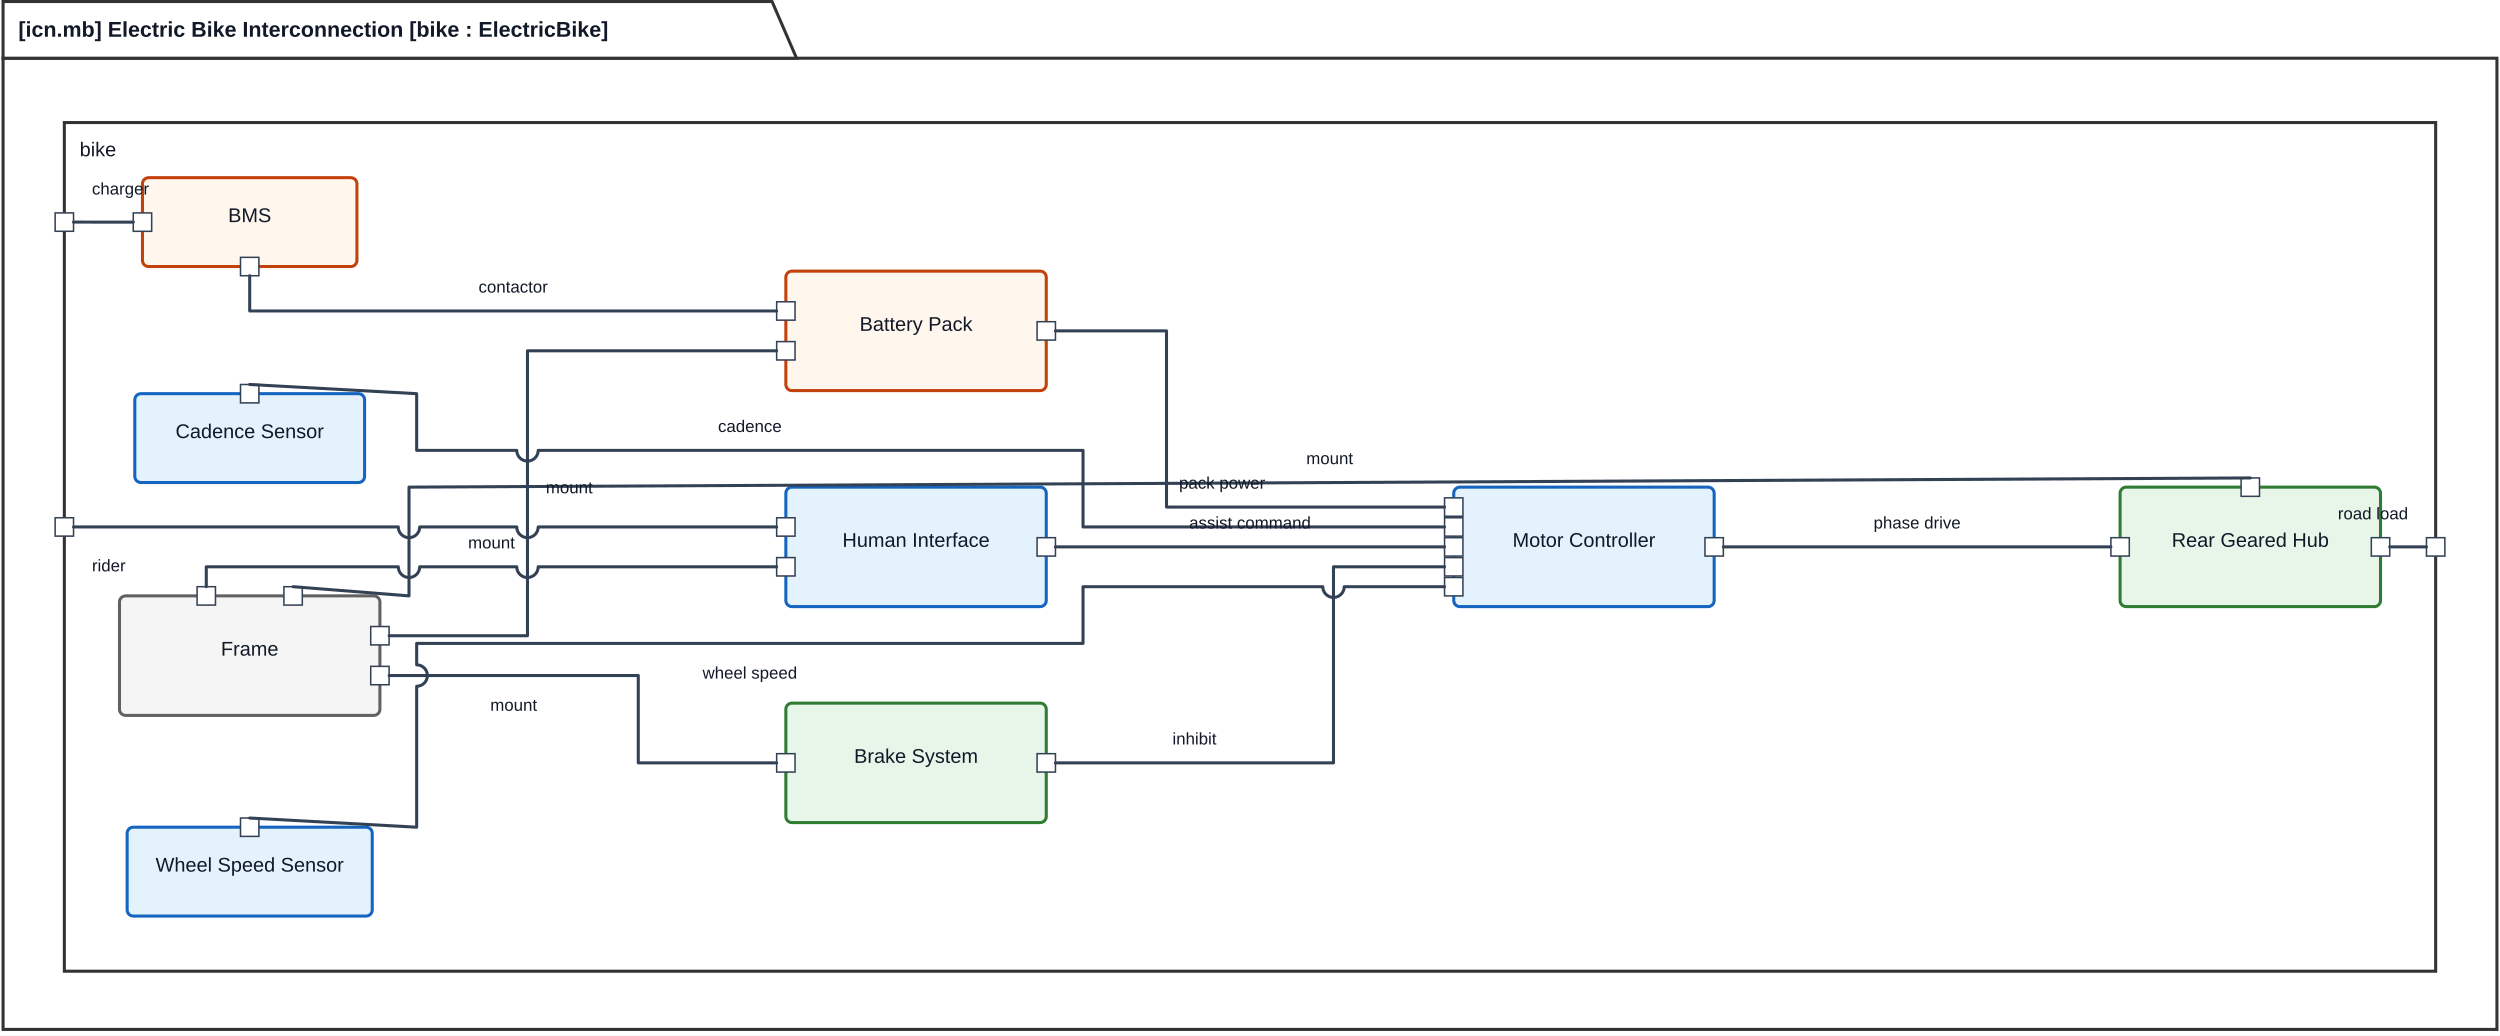
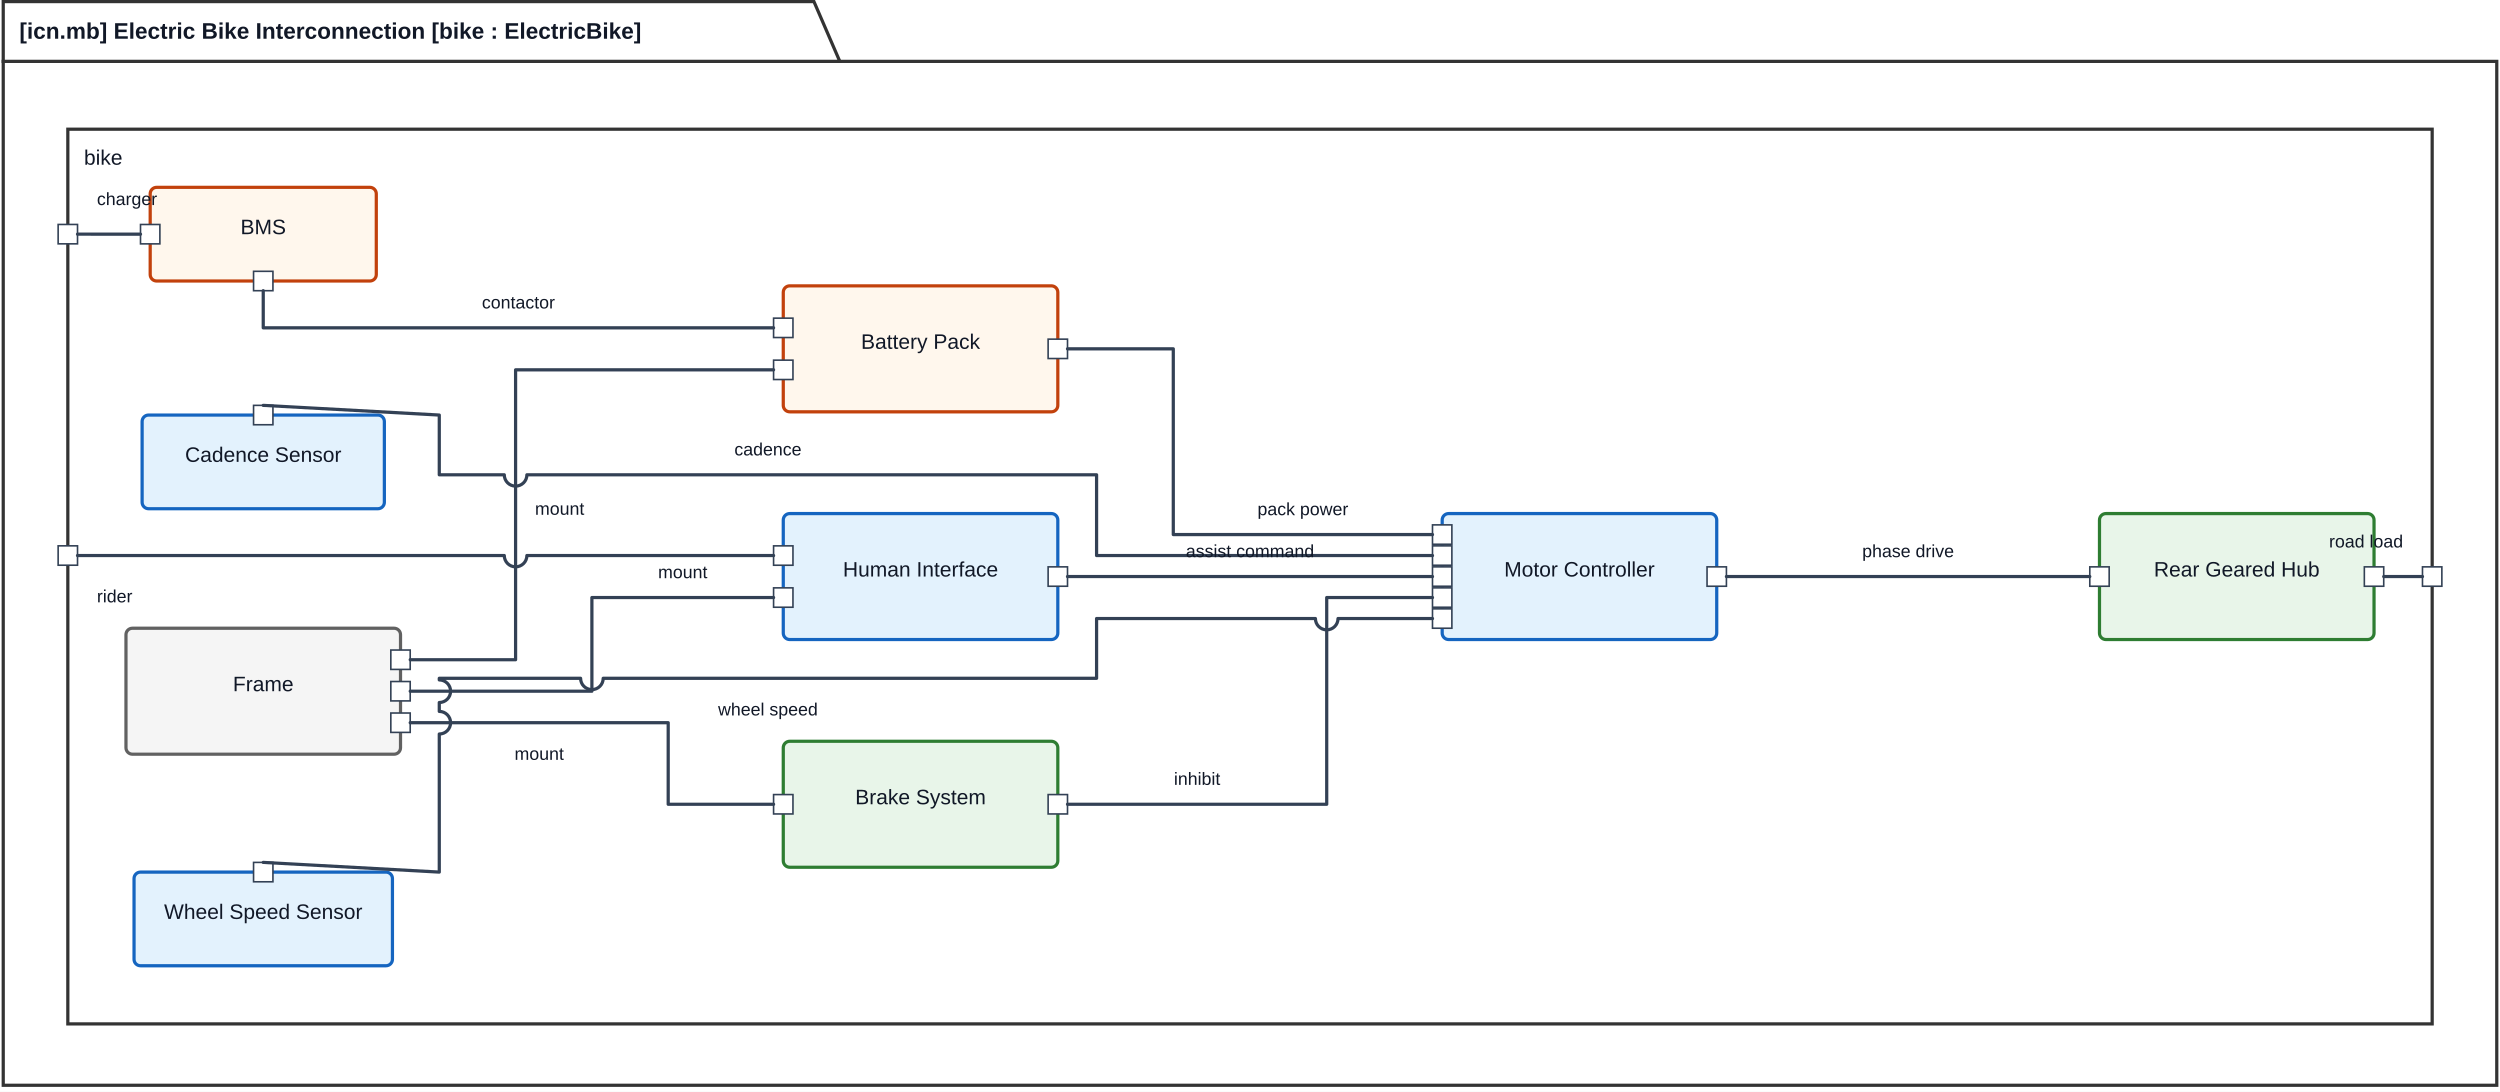
- <svg xmlns="http://www.w3.org/2000/svg" width="1632" height="676" viewBox="0 0 1632 676">
+ <svg xmlns="http://www.w3.org/2000/svg" width="1548" height="676" viewBox="0 0 1548 676">
  <defs>
    <style>text{font-family:Arial,Helvetica,sans-serif;fill:#111827}.label{font-size:13px}.small{font-size:11px}.header{font-size:14px;font-weight:600}</style>
    <marker id="arrow" markerWidth="8" markerHeight="6" refX="8" refY="3" orient="auto">
      <polygon points="0 0,8 3,0 6" fill="#1D4ED8" />
    </marker>
    <marker id="arrow-dark" markerWidth="8" markerHeight="6" refX="8" refY="3" orient="auto">
      <polygon points="0 0,8 3,0 6" fill="#334155" />
    </marker>
    <marker id="composition" markerWidth="12" markerHeight="12" refX="0" refY="6" orient="auto" markerUnits="strokeWidth">
      <polygon points="0 6,6 0,12 6,6 12" fill="#111827" stroke="#111827" />
    </marker>
  </defs>
-   <rect x="0" y="0" width="1632" height="676" fill="#FFFFFF" />
-   <rect x="2" y="38" width="1628" height="634" fill="none" stroke="#333333" stroke-width="2" />
+   <rect x="0" y="0" width="1548" height="676" fill="#FFFFFF" />
+   <rect x="2" y="38" width="1544" height="634" fill="none" stroke="#333333" stroke-width="2" />
  <path d="M 2 1 H 504 L 520 38 H 2 Z" fill="#FFFFFF" stroke="#333333" stroke-width="2" />
  <text class="header" x="12" y="24">[icn.mb] Electric Bike Interconnection [bike : ElectricBike]</text>
-   <rect x="2" y="38" width="1628" height="636" fill="none" stroke="#333333" stroke-width="0" />
+   <rect x="2" y="38" width="1544" height="636" fill="none" stroke="#333333" stroke-width="0" />
  <g transform="translate(2,40)">
-     <rect id="boundary" x="40" y="40" width="1548" height="554" rx="0" fill="#FFFFFF" stroke="#333333" stroke-width="2" />
+     <rect id="boundary" x="40" y="40" width="1464" height="554" rx="0" fill="#FFFFFF" stroke="#333333" stroke-width="2" />
    <text class="label" x="50" y="62">bike</text>
    <rect id="bnd--humanInterface" x="34" y="297.981" width="12" height="12" fill="#FFFFFF" stroke="#334155" stroke-width="1" />
    <rect id="bnd--bms" x="34" y="98.984" width="12" height="12" fill="#FFFFFF" stroke="#334155" stroke-width="1" />
-     <rect id="bnd--hubMotor" x="1582" y="311" width="12" height="12" fill="#FFFFFF" stroke="#334155" stroke-width="1" />
-     <rect id="humanInterface" x="511" y="278" width="170" height="78" rx="4" fill="#E3F2FD" stroke="#1565C0" stroke-width="2" />
-     <text class="label" text-anchor="middle" x="596" y="317">Human Interface</text>
-     <rect id="brakeSystem" x="511" y="419" width="170" height="78" rx="4" fill="#E8F5E9" stroke="#2E7D32" stroke-width="2" />
-     <text class="label" text-anchor="middle" x="596" y="458">Brake System</text>
-     <rect id="batteryPack" x="511" y="137" width="170" height="78" rx="4" fill="#FFF7ED" stroke="#C2410C" stroke-width="2" />
-     <text class="label" text-anchor="middle" x="596" y="176">Battery Pack</text>
-     <rect id="motorController" x="947" y="278" width="170" height="78" rx="4" fill="#E3F2FD" stroke="#1565C0" stroke-width="2" />
-     <text class="label" text-anchor="middle" x="1032" y="317">Motor Controller</text>
-     <rect id="hubMotor" x="1382" y="278" width="170" height="78" rx="4" fill="#E8F5E9" stroke="#2E7D32" stroke-width="2" />
-     <text class="label" text-anchor="middle" x="1467" y="317">Rear Geared Hub</text>
+     <rect id="bnd--hubMotor" x="1498" y="311" width="12" height="12" fill="#FFFFFF" stroke="#334155" stroke-width="1" />
+     <rect id="humanInterface" x="483" y="278" width="170" height="78" rx="4" fill="#E3F2FD" stroke="#1565C0" stroke-width="2" />
+     <text class="label" text-anchor="middle" x="568" y="317">Human Interface</text>
+     <rect id="brakeSystem" x="483" y="419" width="170" height="78" rx="4" fill="#E8F5E9" stroke="#2E7D32" stroke-width="2" />
+     <text class="label" text-anchor="middle" x="568" y="458">Brake System</text>
+     <rect id="batteryPack" x="483" y="137" width="170" height="78" rx="4" fill="#FFF7ED" stroke="#C2410C" stroke-width="2" />
+     <text class="label" text-anchor="middle" x="568" y="176">Battery Pack</text>
+     <rect id="motorController" x="891" y="278" width="170" height="78" rx="4" fill="#E3F2FD" stroke="#1565C0" stroke-width="2" />
+     <text class="label" text-anchor="middle" x="976" y="317">Motor Controller</text>
+     <rect id="hubMotor" x="1298" y="278" width="170" height="78" rx="4" fill="#E8F5E9" stroke="#2E7D32" stroke-width="2" />
+     <text class="label" text-anchor="middle" x="1383" y="317">Rear Geared Hub</text>
    <rect id="frame" x="76" y="349" width="170" height="78" rx="4" fill="#F5F5F5" stroke="#616161" stroke-width="2" />
    <text class="label" text-anchor="middle" x="161" y="388">Frame</text>
    <rect id="bms" x="91" y="76" width="140" height="58" rx="4" fill="#FFF7ED" stroke="#C2410C" stroke-width="2" />
    <text class="label" text-anchor="middle" x="161" y="105">BMS</text>
    <rect id="cadenceSensor" x="86" y="217" width="150" height="58" rx="4" fill="#E3F2FD" stroke="#1565C0" stroke-width="2" />
    <text class="label" text-anchor="middle" x="161" y="246">Cadence Sensor</text>
    <rect id="wheelSpeedSensor" x="81" y="500" width="160" height="58" rx="4" fill="#E3F2FD" stroke="#1565C0" stroke-width="2" />
    <text class="label" text-anchor="middle" x="161" y="529">Wheel Speed Sensor</text>
-     <rect id="humanInterface--bnd--tgt" x="505" y="297.997" width="12" height="12" fill="#FFFFFF" stroke="#334155" stroke-width="1" />
-     <rect id="frame--humanInterface--tgt" x="505" y="324.003" width="12" height="12" fill="#FFFFFF" stroke="#334155" stroke-width="1" />
-     <rect id="humanInterface--motorController--src" x="675" y="311" width="12" height="12" fill="#FFFFFF" stroke="#334155" stroke-width="1" />
-     <rect id="frame--brakeSystem--tgt" x="505" y="452" width="12" height="12" fill="#FFFFFF" stroke="#334155" stroke-width="1" />
-     <rect id="brakeSystem--motorController--src" x="675" y="452" width="12" height="12" fill="#FFFFFF" stroke="#334155" stroke-width="1" />
-     <rect id="bms--batteryPack--tgt" x="505" y="156.997" width="12" height="12" fill="#FFFFFF" stroke="#334155" stroke-width="1" />
-     <rect id="frame--batteryPack--tgt" x="505" y="183.003" width="12" height="12" fill="#FFFFFF" stroke="#334155" stroke-width="1" />
-     <rect id="batteryPack--motorController--src" x="675" y="170" width="12" height="12" fill="#FFFFFF" stroke="#334155" stroke-width="1" />
-     <rect id="batteryPack--motorController--tgt" x="941" y="285.003" width="12" height="12" fill="#FFFFFF" stroke="#334155" stroke-width="1" />
-     <rect id="cadenceSensor--motorController--tgt" x="941" y="297.997" width="12" height="12" fill="#FFFFFF" stroke="#334155" stroke-width="1" />
-     <rect id="humanInterface--motorController--tgt" x="941" y="311" width="12" height="12" fill="#FFFFFF" stroke="#334155" stroke-width="1" />
-     <rect id="brakeSystem--motorController--tgt" x="941" y="324.003" width="12" height="12" fill="#FFFFFF" stroke="#334155" stroke-width="1" />
-     <rect id="wheelSpeedSensor--motorController--tgt" x="941" y="336.997" width="12" height="12" fill="#FFFFFF" stroke="#334155" stroke-width="1" />
-     <rect id="motorController--hubMotor--src" x="1111" y="311" width="12" height="12" fill="#FFFFFF" stroke="#334155" stroke-width="1" />
-     <rect id="frame--hubMotor--tgt" x="1461" y="272" width="12" height="12" fill="#FFFFFF" stroke="#334155" stroke-width="1" />
-     <rect id="motorController--hubMotor--tgt" x="1376" y="311" width="12" height="12" fill="#FFFFFF" stroke="#334155" stroke-width="1" />
-     <rect id="hubMotor--bnd--tgt" x="1546" y="311" width="12" height="12" fill="#FFFFFF" stroke="#334155" stroke-width="1" />
-     <rect id="frame--batteryPack--src" x="240" y="368.997" width="12" height="12" fill="#FFFFFF" stroke="#334155" stroke-width="1" />
-     <rect id="frame--brakeSystem--src" x="240" y="395.003" width="12" height="12" fill="#FFFFFF" stroke="#334155" stroke-width="1" />
-     <rect id="frame--humanInterface--src" x="126.661" y="343" width="12" height="12" fill="#FFFFFF" stroke="#334155" stroke-width="1" />
-     <rect id="frame--hubMotor--src" x="183.339" y="343" width="12" height="12" fill="#FFFFFF" stroke="#334155" stroke-width="1" />
+     <rect id="humanInterface--bnd--tgt" x="477" y="297.997" width="12" height="12" fill="#FFFFFF" stroke="#334155" stroke-width="1" />
+     <rect id="frame--humanInterface--tgt" x="477" y="324.003" width="12" height="12" fill="#FFFFFF" stroke="#334155" stroke-width="1" />
+     <rect id="humanInterface--motorController--src" x="647" y="311" width="12" height="12" fill="#FFFFFF" stroke="#334155" stroke-width="1" />
+     <rect id="frame--brakeSystem--tgt" x="477" y="452" width="12" height="12" fill="#FFFFFF" stroke="#334155" stroke-width="1" />
+     <rect id="brakeSystem--motorController--src" x="647" y="452" width="12" height="12" fill="#FFFFFF" stroke="#334155" stroke-width="1" />
+     <rect id="bms--batteryPack--tgt" x="477" y="156.997" width="12" height="12" fill="#FFFFFF" stroke="#334155" stroke-width="1" />
+     <rect id="frame--batteryPack--tgt" x="477" y="183.003" width="12" height="12" fill="#FFFFFF" stroke="#334155" stroke-width="1" />
+     <rect id="batteryPack--motorController--src" x="647" y="170" width="12" height="12" fill="#FFFFFF" stroke="#334155" stroke-width="1" />
+     <rect id="batteryPack--motorController--tgt" x="885" y="285.003" width="12" height="12" fill="#FFFFFF" stroke="#334155" stroke-width="1" />
+     <rect id="cadenceSensor--motorController--tgt" x="885" y="297.997" width="12" height="12" fill="#FFFFFF" stroke="#334155" stroke-width="1" />
+     <rect id="humanInterface--motorController--tgt" x="885" y="311" width="12" height="12" fill="#FFFFFF" stroke="#334155" stroke-width="1" />
+     <rect id="brakeSystem--motorController--tgt" x="885" y="324.003" width="12" height="12" fill="#FFFFFF" stroke="#334155" stroke-width="1" />
+     <rect id="wheelSpeedSensor--motorController--tgt" x="885" y="336.997" width="12" height="12" fill="#FFFFFF" stroke="#334155" stroke-width="1" />
+     <rect id="motorController--hubMotor--src" x="1055" y="311" width="12" height="12" fill="#FFFFFF" stroke="#334155" stroke-width="1" />
+     <rect id="motorController--hubMotor--tgt" x="1292" y="311" width="12" height="12" fill="#FFFFFF" stroke="#334155" stroke-width="1" />
+     <rect id="hubMotor--bnd--tgt" x="1462" y="311" width="12" height="12" fill="#FFFFFF" stroke="#334155" stroke-width="1" />
+     <rect id="frame--batteryPack--src" x="240" y="362.5" width="12" height="12" fill="#FFFFFF" stroke="#334155" stroke-width="1" />
+     <rect id="frame--humanInterface--src" x="240" y="382" width="12" height="12" fill="#FFFFFF" stroke="#334155" stroke-width="1" />
+     <rect id="frame--brakeSystem--src" x="240" y="401.5" width="12" height="12" fill="#FFFFFF" stroke="#334155" stroke-width="1" />
    <rect id="bms--batteryPack--src" x="155" y="128" width="12" height="12" fill="#FFFFFF" stroke="#334155" stroke-width="1" />
    <rect id="bms--bnd--tgt" x="85" y="99" width="12" height="12" fill="#FFFFFF" stroke="#334155" stroke-width="1" />
    <rect id="cadenceSensor--motorController--src" x="155" y="211" width="12" height="12" fill="#FFFFFF" stroke="#334155" stroke-width="1" />
    <rect id="wheelSpeedSensor--motorController--src" x="155" y="494" width="12" height="12" fill="#FFFFFF" stroke="#334155" stroke-width="1" />
-     <path d="M 252,374.997 L 342.333,374.997 L 342.333,189.003 L 505,189.003" fill="none" stroke="#334155" stroke-width="2" stroke-linejoin="round" stroke-linecap="round" />
-     <path d="M 189.339,343 L 265,349 L 265,278 L 1467,272" fill="none" stroke="#334155" stroke-width="2" stroke-linejoin="round" stroke-linecap="round" />
-     <path d="M 132.661,343 L 132.661,330.003 L 258,330.003 A 7 7 0 0 0 272,330.003 L 335.333,330.003 A 7 7 0 0 0 349.333,330.003 L 505,330.003" fill="none" stroke="#334155" stroke-width="2" stroke-linejoin="round" stroke-linecap="round" />
-     <path d="M 252,401.003 L 414.667,401.003 L 414.667,458 L 505,458" fill="none" stroke="#334155" stroke-width="2" stroke-linejoin="round" stroke-linecap="round" />
-     <path d="M 687,176 L 759.5,176 L 759.5,291.003 L 941,291.003" fill="none" stroke="#334155" stroke-width="2" stroke-linejoin="round" stroke-linecap="round" />
-     <path d="M 1123,317 L 1376,317" fill="none" stroke="#334155" stroke-width="2" stroke-linejoin="round" stroke-linecap="round" />
-     <path d="M 687,317 L 941,317" fill="none" stroke="#334155" stroke-width="2" stroke-linejoin="round" stroke-linecap="round" />
-     <path d="M 687,458 L 868.5,458 L 868.5,330.003 L 941,330.003" fill="none" stroke="#334155" stroke-width="2" stroke-linejoin="round" stroke-linecap="round" />
-     <path d="M 161,140 L 161,162.997 L 505,162.997" fill="none" stroke="#334155" stroke-width="2" stroke-linejoin="round" stroke-linecap="round" />
-     <path d="M 161,211 L 270,217 L 270,254 L 335.333,254 A 7 7 0 0 0 349.333,254 L 705,254 L 705,303.997 L 941,303.997" fill="none" stroke="#334155" stroke-width="2" stroke-linejoin="round" stroke-linecap="round" />
-     <path d="M 161,494 L 270,500 L 270,408.003 A 7 7 0 0 0 270,394.003 L 270,380 L 705,380 L 705,342.997 L 861.5,342.997 A 7 7 0 0 0 875.5,342.997 L 941,342.997" fill="none" stroke="#334155" stroke-width="2" stroke-linejoin="round" stroke-linecap="round" />
-     <path d="M 46,303.981 L 258,303.981 A 7 7 0 0 0 272,303.981 L 335.333,303.981 A 7 7 0 0 0 349.333,303.981 L 505,303.997" fill="none" stroke="#334155" stroke-width="2" stroke-linejoin="round" stroke-linecap="round" />
+     <path d="M 252,368.5 L 317.25,368.5 L 317.25,189.003 L 477,189.003" fill="none" stroke="#334155" stroke-width="2" stroke-linejoin="round" stroke-linecap="round" />
+     <path d="M 252,388 L 364.5,388 L 364.5,330.003 L 477,330.003" fill="none" stroke="#334155" stroke-width="2" stroke-linejoin="round" stroke-linecap="round" />
+     <path d="M 252,407.5 L 411.75,407.5 L 411.75,458 L 477,458" fill="none" stroke="#334155" stroke-width="2" stroke-linejoin="round" stroke-linecap="round" />
+     <path d="M 659,176 L 724.5,176 L 724.5,291.003 L 885,291.003" fill="none" stroke="#334155" stroke-width="2" stroke-linejoin="round" stroke-linecap="round" />
+     <path d="M 1067,317 L 1292,317" fill="none" stroke="#334155" stroke-width="2" stroke-linejoin="round" stroke-linecap="round" />
+     <path d="M 659,317 L 885,317" fill="none" stroke="#334155" stroke-width="2" stroke-linejoin="round" stroke-linecap="round" />
+     <path d="M 659,458 L 819.5,458 L 819.5,330.003 L 885,330.003" fill="none" stroke="#334155" stroke-width="2" stroke-linejoin="round" stroke-linecap="round" />
+     <path d="M 161,140 L 161,162.997 L 477,162.997" fill="none" stroke="#334155" stroke-width="2" stroke-linejoin="round" stroke-linecap="round" />
+     <path d="M 161,211 L 270,217 L 270,254 L 310.25,254 A 7 7 0 0 0 324.25,254 L 677,254 L 677,303.997 L 885,303.997" fill="none" stroke="#334155" stroke-width="2" stroke-linejoin="round" stroke-linecap="round" />
+     <path d="M 161,494 L 270,500 L 270,414.5 A 7 7 0 0 0 270,400.5 L 270,395 A 7 7 0 0 0 270,381 L 270,380 L 357.5,380 A 7 7 0 0 0 371.5,380 L 677,380 L 677,342.997 L 812.5,342.997 A 7 7 0 0 0 826.5,342.997 L 885,342.997" fill="none" stroke="#334155" stroke-width="2" stroke-linejoin="round" stroke-linecap="round" />
+     <path d="M 46,303.981 L 310.25,303.981 A 7 7 0 0 0 324.25,303.981 L 477,303.997" fill="none" stroke="#334155" stroke-width="2" stroke-linejoin="round" stroke-linecap="round" />
    <path d="M 46,104.984 L 85,105" fill="none" stroke="#334155" stroke-width="2" stroke-linejoin="round" stroke-linecap="round" />
-     <path d="M 1582,317 L 1558,317" fill="none" stroke="#334155" stroke-width="2" stroke-linejoin="round" stroke-linecap="round" />
+     <path d="M 1498,317 L 1474,317" fill="none" stroke="#334155" stroke-width="2" stroke-linejoin="round" stroke-linecap="round" />
    <text class="small" x="58" y="332.981">rider</text>
    <text class="small" x="58" y="86.984">charger</text>
-     <text class="small" text-anchor="end" x="1570" y="299">road load</text>
-     <text class="small" x="354.333" y="282">mount</text>
-     <text class="small" text-anchor="middle" x="866" y="263">mount</text>
-     <text class="small" text-anchor="middle" x="318.831" y="318.003">mount</text>
-     <text class="small" text-anchor="middle" x="333.333" y="424.003">mount</text>
-     <text class="small" text-anchor="middle" x="795.8" y="279.003">pack power</text>
-     <text class="small" text-anchor="middle" x="1249.5" y="305">phase drive</text>
-     <text class="small" text-anchor="middle" x="814" y="305">assist command</text>
-     <text class="small" text-anchor="middle" x="777.75" y="446">inhibit</text>
-     <text class="small" text-anchor="middle" x="333" y="150.997">contactor</text>
-     <text class="small" text-anchor="middle" x="487.5" y="242">cadence</text>
-     <text class="small" text-anchor="middle" x="487.5" y="403">wheel speed</text>
+     <text class="small" text-anchor="end" x="1486" y="299">road load</text>
+     <text class="small" x="329.25" y="278.751">mount</text>
+     <text class="small" text-anchor="middle" x="420.75" y="318.003">mount</text>
+     <text class="small" text-anchor="middle" x="331.875" y="430.5">mount</text>
+     <text class="small" text-anchor="middle" x="804.75" y="279.003">pack power</text>
+     <text class="small" text-anchor="middle" x="1179.5" y="305">phase drive</text>
+     <text class="small" text-anchor="middle" x="772" y="305">assist command</text>
+     <text class="small" text-anchor="middle" x="739.25" y="446">inhibit</text>
+     <text class="small" text-anchor="middle" x="319" y="150.997">contactor</text>
+     <text class="small" text-anchor="middle" x="473.5" y="242">cadence</text>
+     <text class="small" text-anchor="middle" x="473.5" y="403">wheel speed</text>
  </g>
</svg>
